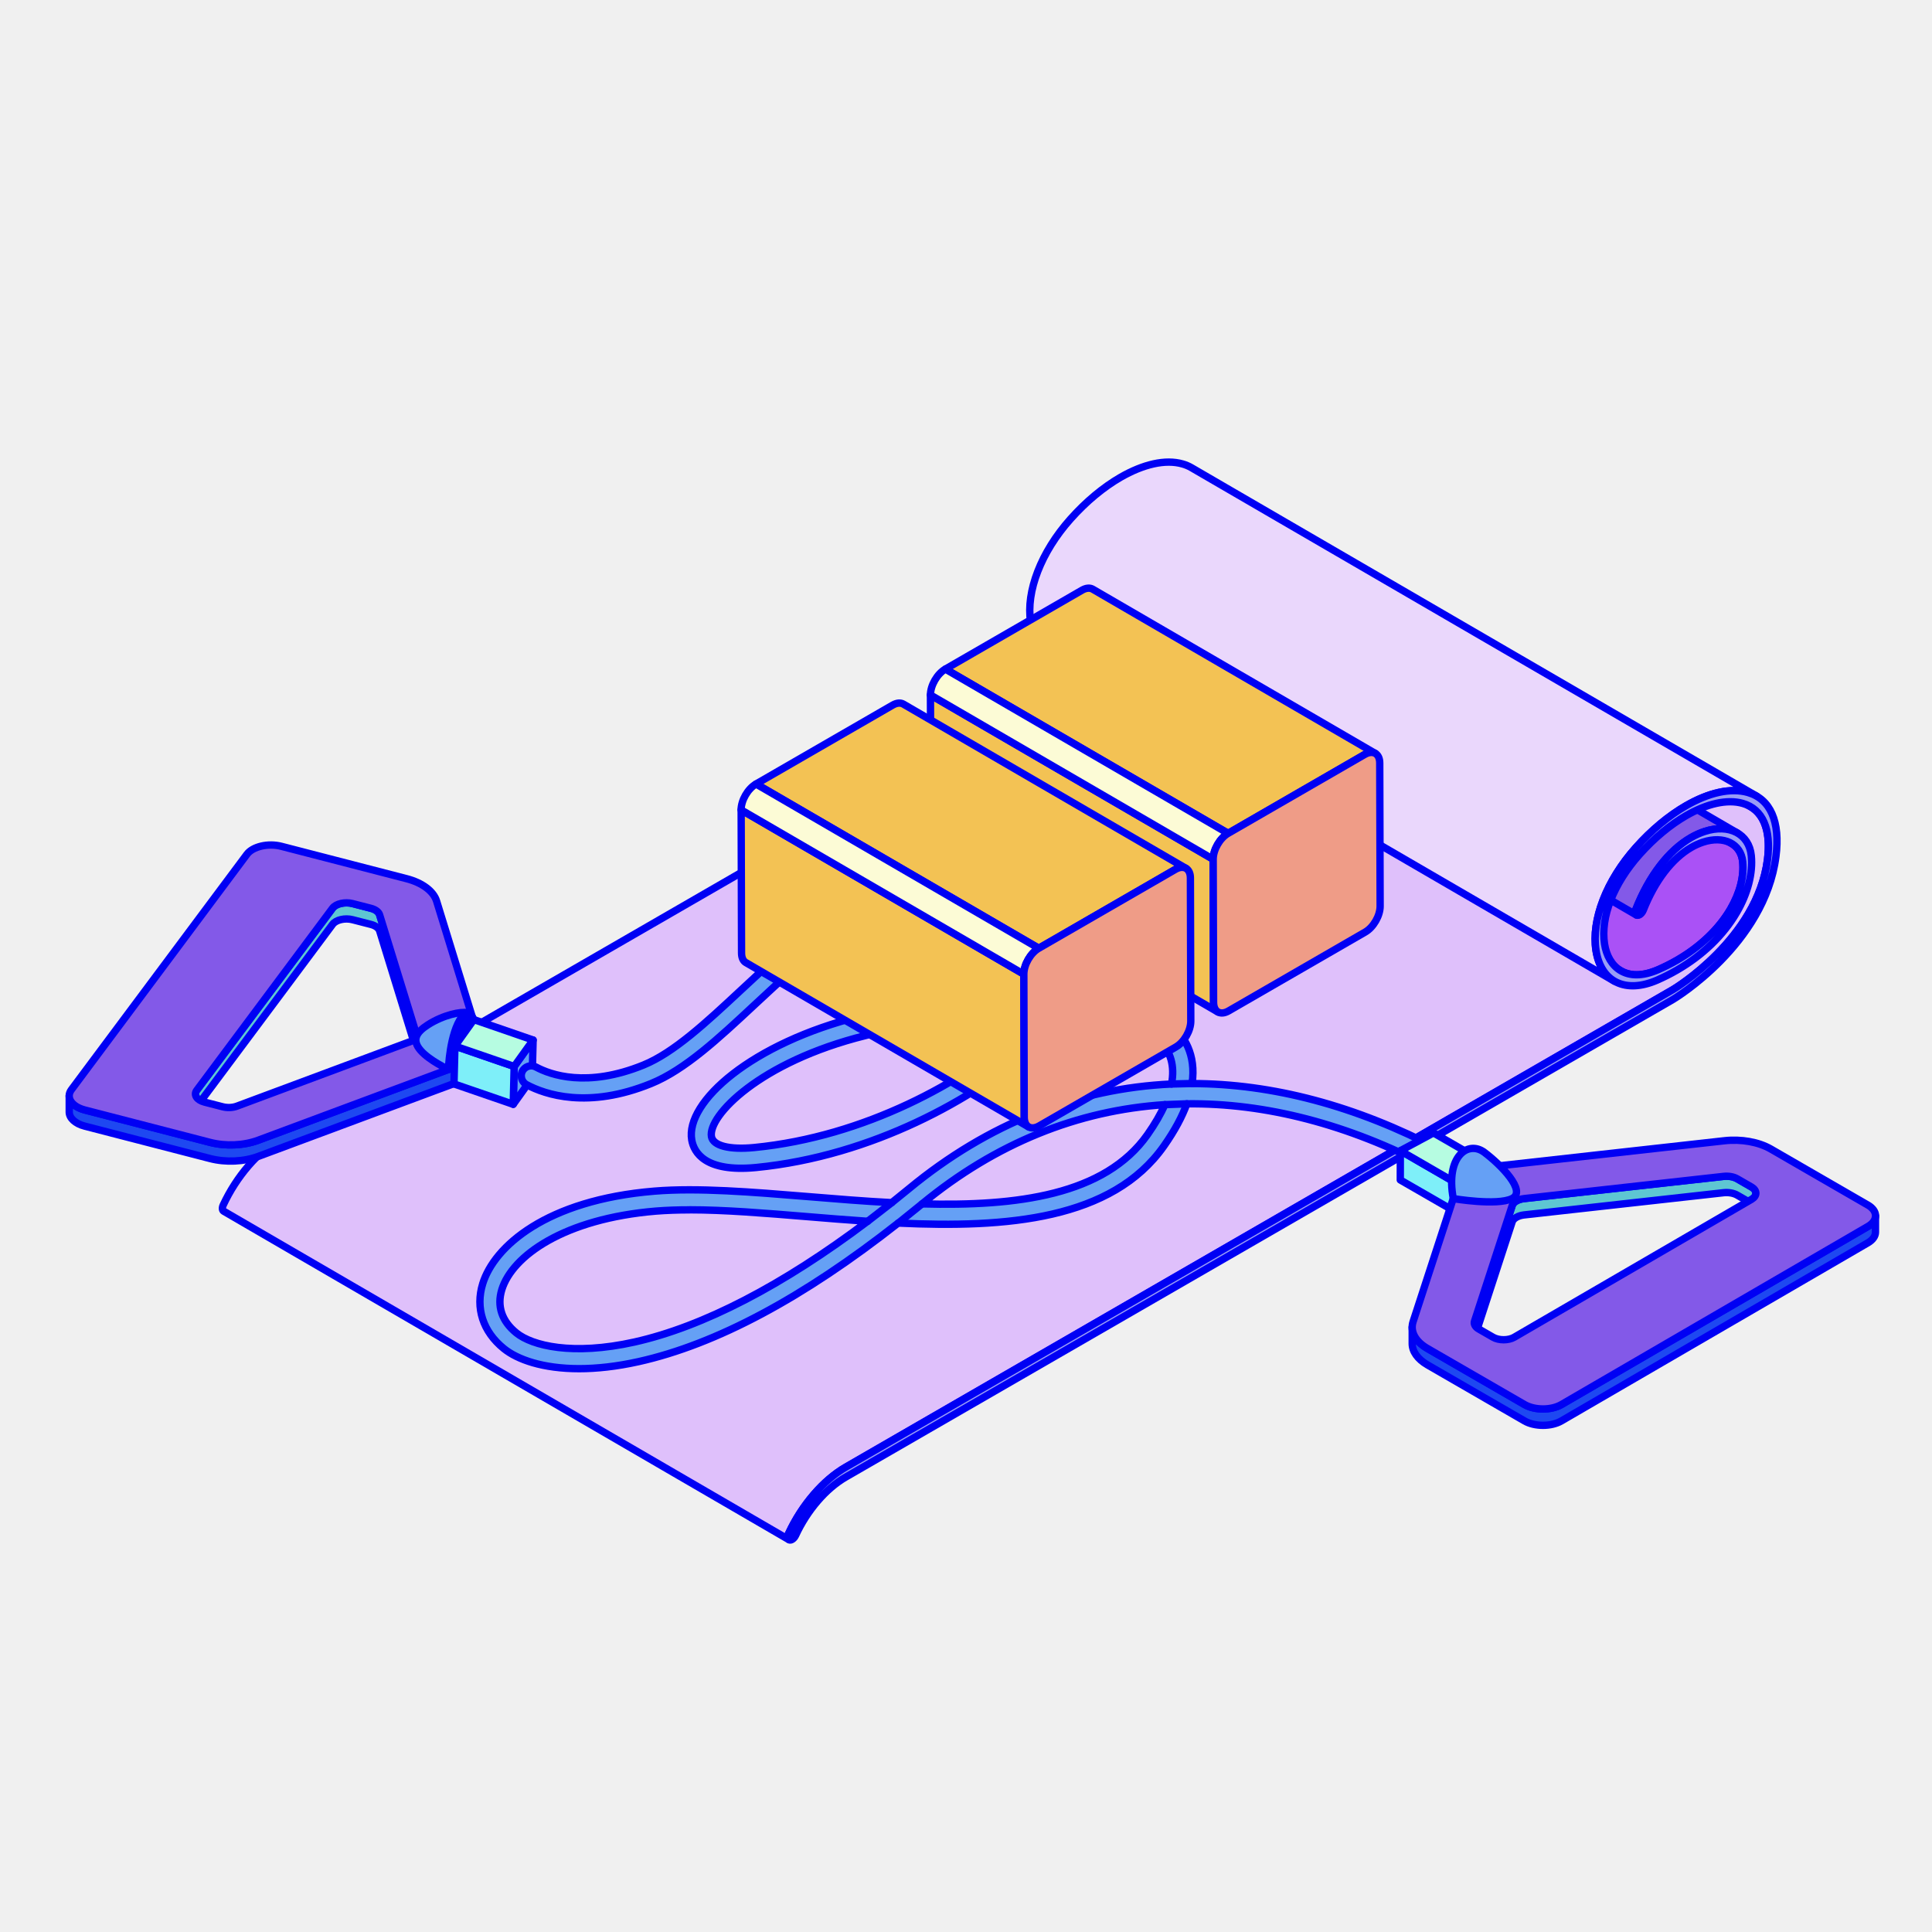
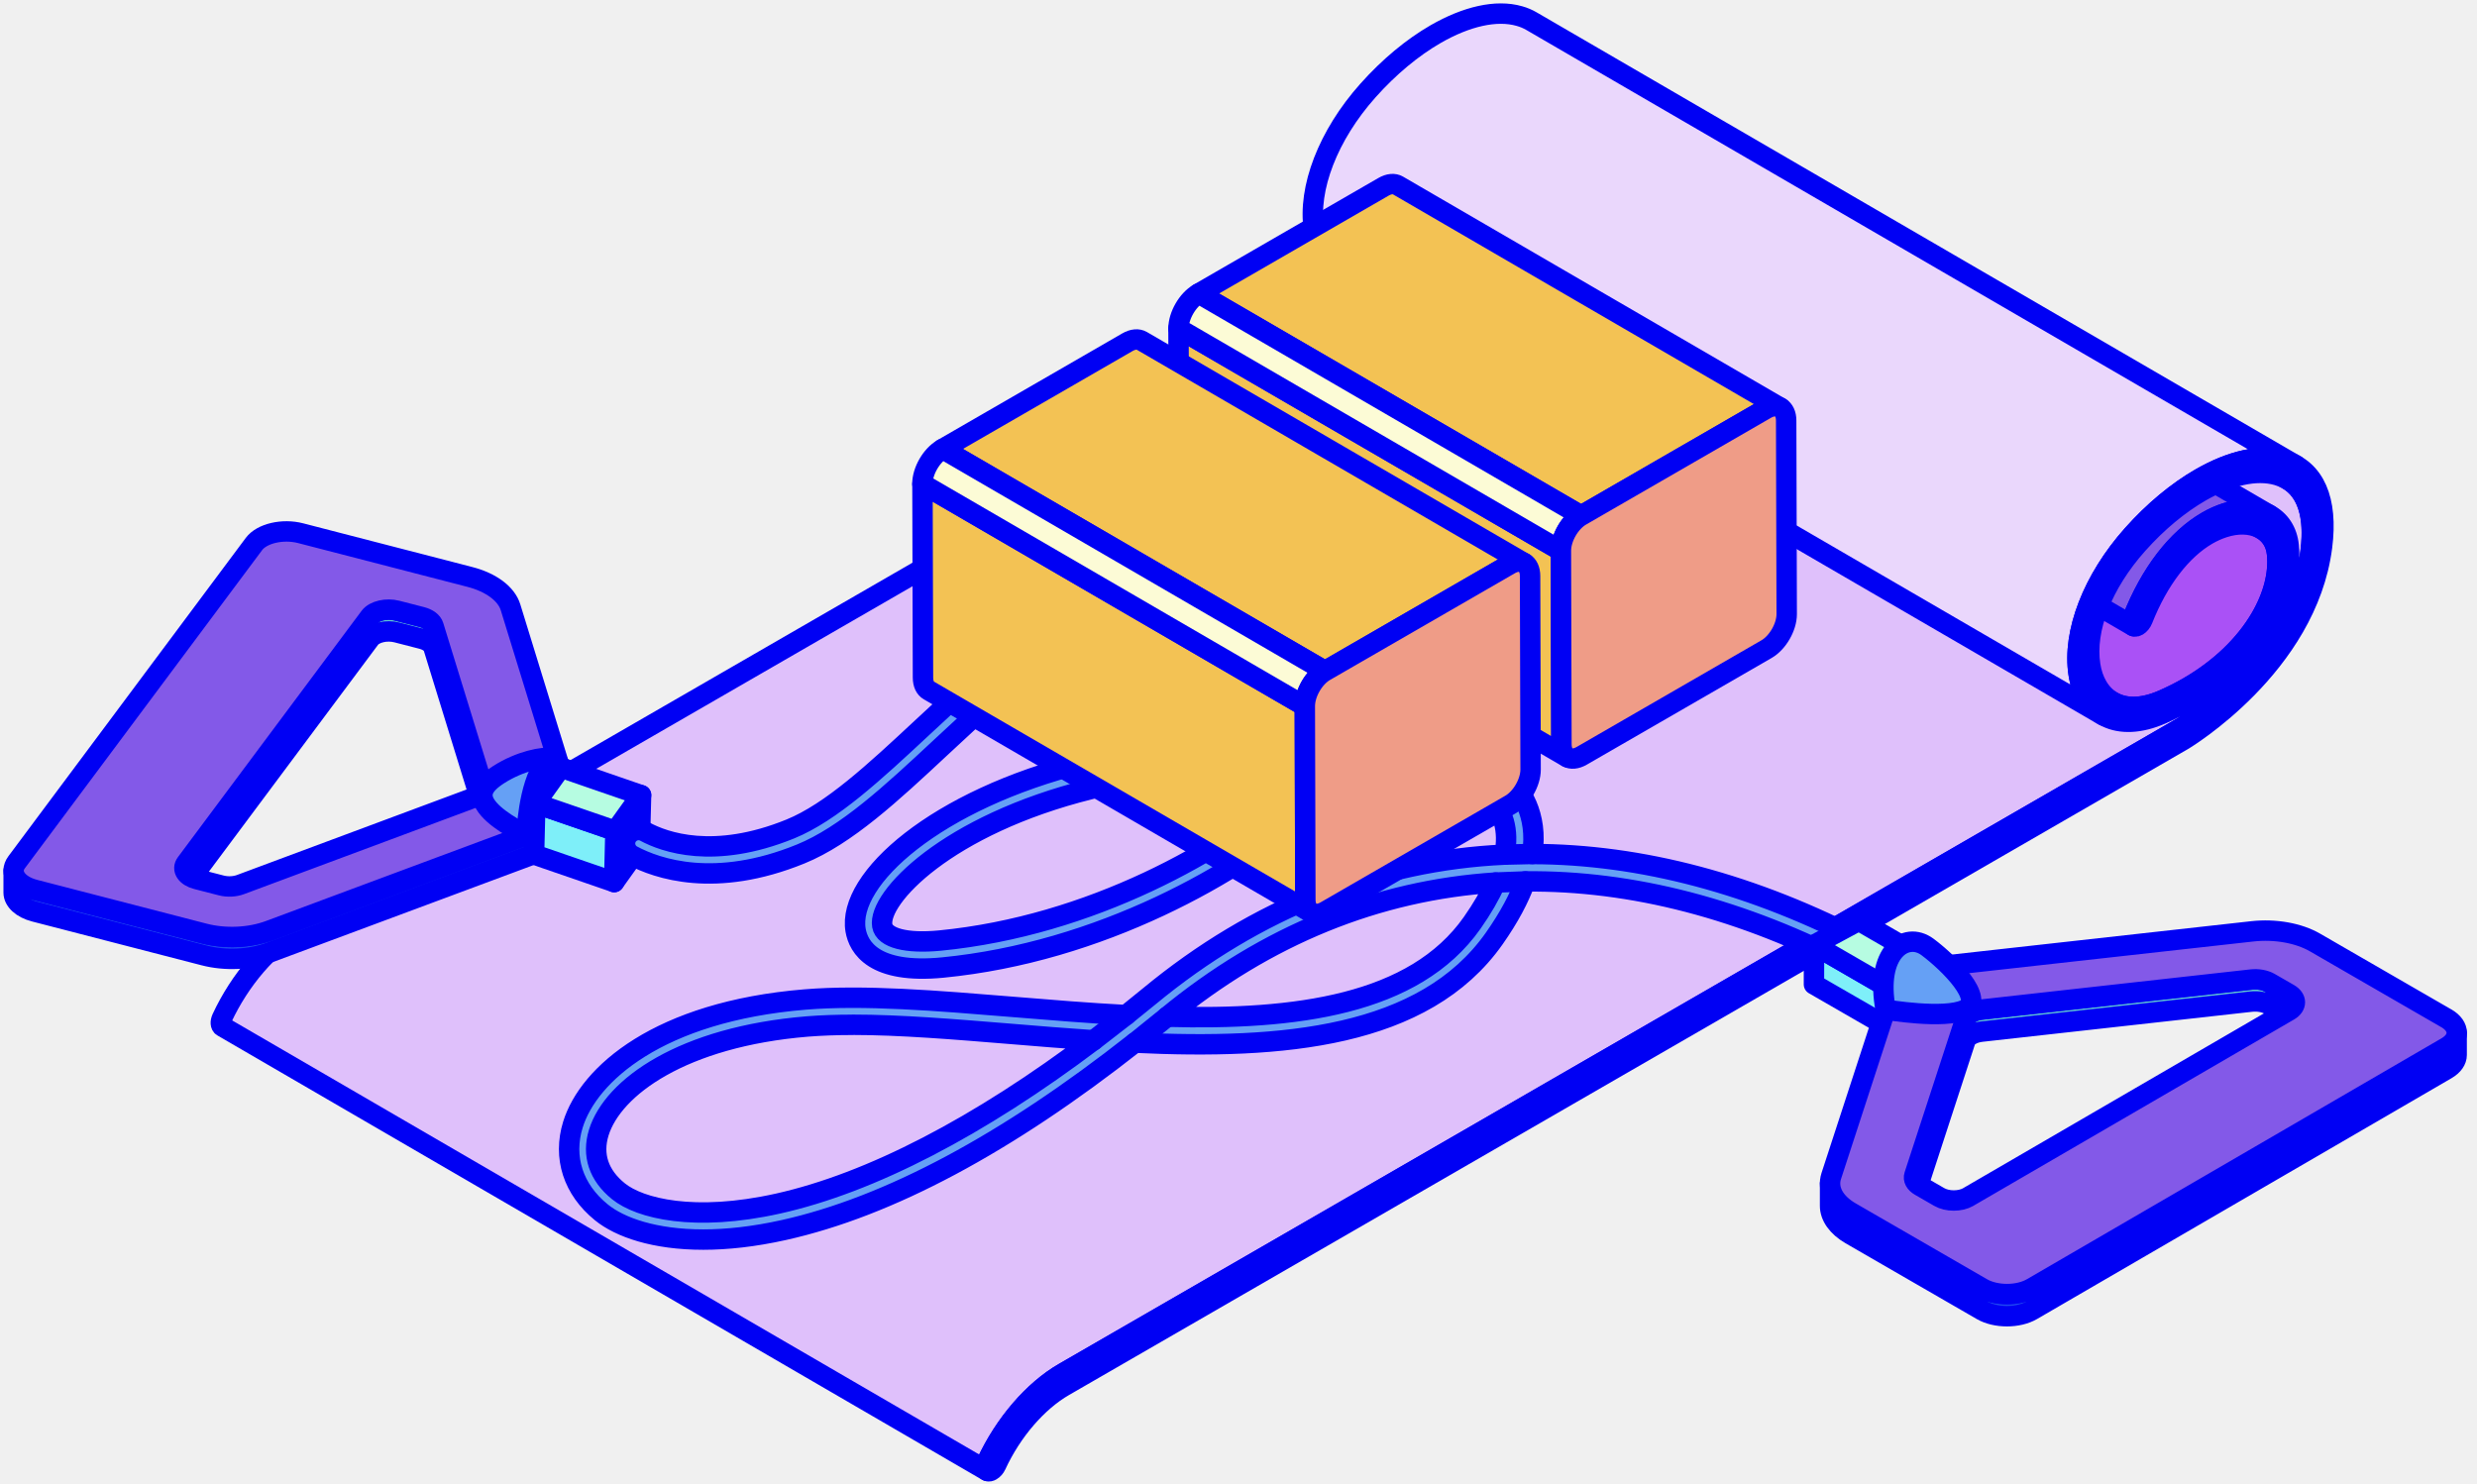
- <svg xmlns="http://www.w3.org/2000/svg" id="Layer_2" data-name="Layer 2" viewBox="0 0 394.06 394.06">
-   <defs>
-     <style>
-       .cls-1 {
-         fill: #dfc0fb;
-       }
- 
-       .cls-1, .cls-2, .cls-3, .cls-4, .cls-5, .cls-6, .cls-7, .cls-8, .cls-9, .cls-10, .cls-11, .cls-12, .cls-13, .cls-14, .cls-15 {
-         stroke: #0000f4;
-         stroke-linecap: round;
-         stroke-linejoin: round;
-         stroke-width: 1.5px;
-       }
- 
-       .cls-2 {
-         fill: #f3c254;
-       }
- 
-       .cls-3 {
-         fill: #ef9c87;
-       }
- 
-       .cls-4 {
-         fill: #1e48f1;
-       }
- 
-       .cls-5 {
-         fill: #989cf6;
-       }
- 
-       .cls-16 {
-         fill: none;
-       }
- 
-       .cls-6 {
-         fill: #b6fce1;
-       }
- 
-       .cls-7 {
-         fill: #5ec6d2;
-       }
- 
-       .cls-17 {
-         isolation: isolate;
-       }
- 
-       .cls-8 {
-         fill: #ead7fc;
-       }
- 
-       .cls-9 {
-         fill: #aa51f6;
-       }
- 
-       .cls-10 {
-         fill: #8359e8;
-       }
- 
-       .cls-11 {
-         fill: #fff;
-       }
- 
-       .cls-12 {
-         fill: #fcfbd6;
-       }
- 
-       .cls-13 {
-         fill: #0000f5;
-       }
- 
-       .cls-14 {
-         fill: #7eeff9;
-       }
- 
-       .cls-15 {
-         fill: #65a0f5;
-       }
-     </style>
-   </defs>
-   <g id="Layer_2-2" data-name="Layer 2">
-     <g>
-       <g>
-         <g class="cls-17">
-           <path class="cls-1" d="M357.04,164.54l-115.31-67.01c2.92,1.69,4.14,5.46,3.45,10.81-2.07,16.16-19.09,26.38-19.26,26.48L57.2,232.23c-4.6,2.66-8.96,7.72-11.67,13.55-.26.56-.21,1.09.09,1.26l115.31,67.01c-.3-.17-.35-.7-.09-1.26,2.71-5.83,7.07-10.9,11.67-13.55l168.73-97.41h0c.16-.09,17.19-10.31,19.26-26.48.68-5.36-.54-9.12-3.45-10.81Z" />
-           <path class="cls-9" d="M330.59,198.01l-115.31-67.01c1.82,1.06,4.36,1.19,7.61-.22,1.33-.58,2.6-1.22,3.82-1.92,4.74-2.74,8.55-6.36,10.94-10.45,1.93-3.31,2.79-6.65,2.48-9.68-.17-1.69-1.01-2.96-2.28-3.7l115.31,67.01c1.27.74,2.11,2.01,2.28,3.7.3,3.02-.56,6.37-2.48,9.68-2.39,4.09-6.2,7.72-10.94,10.45-1.21.7-2.49,1.34-3.82,1.92-3.25,1.41-5.79,1.28-7.61.22Z" />
-           <path class="cls-10" d="M333.78,186.64l-115.31-67.01c-.27-.16-.34-.62-.13-1.15,2.72-6.87,6.71-12.03,11.23-14.64.92-.53,1.87-.96,2.83-1.27,2.6-.85,4.96-.67,6.67.33l115.31,67.01c-1.72-1-4.07-1.18-6.67-.33-.96.31-1.91.74-2.83,1.27-4.52,2.61-8.52,7.77-11.23,14.64-.21.52-.14.99.13,1.15Z" />
-           <path class="cls-8" d="M243.01,95.39c-.55-.32-1.16-.58-1.81-.76-3.5-1.01-8.01.05-12.65,2.72-3.46,2-6.99,4.9-10.22,8.53-5.98,6.71-9.09,14.74-8.12,20.97.46,3,1.8,5.13,3.76,6.27l115.31,67.01c-1.95-1.13-3.29-3.27-3.76-6.27-.97-6.23,2.14-14.26,8.12-20.97,3.23-3.63,6.76-6.53,10.22-8.53,4.63-2.68,9.14-3.73,12.65-2.72.66.19,1.26.44,1.81.76l-115.31-67.01Z" />
-           <path class="cls-5" d="M343.86,164.36c4.63-2.68,9.14-3.73,12.65-2.72,4.6,1.32,6.63,5.94,5.72,13.03-2.3,17.99-20.79,29.06-20.98,29.17l-168.73,97.42c-4.04,2.33-7.88,6.78-10.25,11.91-.17.37-.44.67-.71.82-.18.11-.37.15-.52.1-.39-.11-.48-.69-.19-1.3,2.71-5.83,7.07-10.9,11.67-13.55l168.73-97.41c.16-.09,17.19-10.31,19.26-26.48.8-6.24-.99-10.32-5.04-11.48-3.2-.92-7.33.05-11.58,2.5-3.2,1.85-6.48,4.54-9.48,7.91-5.32,5.97-7.99,12.79-7.14,18.25.72,4.67,4.39,8.1,10.94,5.25,1.33-.58,2.6-1.22,3.82-1.92,4.74-2.74,8.55-6.36,10.94-10.45,1.93-3.31,2.79-6.65,2.48-9.68-.37-3.64-3.85-5.35-8.1-3.96-.81.27-1.62.63-2.4,1.08-3.91,2.26-7.4,6.78-9.78,12.8-.16.41-.45.75-.75.93-.15.09-.31.13-.45.11-.42-.04-.56-.58-.31-1.2,2.72-6.87,6.71-12.03,11.23-14.64.92-.53,1.87-.96,2.83-1.27,4.96-1.61,9.04.5,9.48,4.93.36,3.58-.71,7.71-3,11.63-2.72,4.66-6.97,8.74-12.2,11.75-1.28.74-2.62,1.41-4,2.02-6.46,2.81-11.47.38-12.47-6.06-.97-6.23,2.14-14.26,8.12-20.97,3.23-3.63,6.76-6.53,10.22-8.53Z" />
-         </g>
-         <g>
-           <g>
-             <path class="cls-4" d="M97.68,212.35c0,2.12-1.83,4.14-4.94,5.3l-40.06,14.91c-2.96,1.1-6.65,1.27-9.85.44l-25.53-6.6c-2-.52-3.18-1.67-3.18-2.87v3.3c.01,1.21,1.2,2.36,3.19,2.87l25.53,6.6c3.2.83,6.89.66,9.85-.44l40.06-14.91c3.12-1.16,4.95-3.18,4.94-5.3v-3.3Z" />
-             <path class="cls-7" d="M40.14,225.68l27.7-37.15c.69-.92,2.51-1.35,4.08-.94l3.73.96c.94.24,1.61.74,1.79,1.34l7.42,24.07c.03.11.05.22.05.33v-3.3c-.01-.11-.03-.22-.06-.33l-7.42-24.07c-.18-.6-.85-1.1-1.79-1.34l-3.73-.96c-1.56-.4-3.39.02-4.08.94l-27.7,37.15c-.18.24-.26.49-.26.74v3.3c0-.25.09-.5.27-.74Z" />
-           </g>
-           <path class="cls-10" d="M97.51,211.25c.77,2.5-1.12,5.04-4.77,6.4l-40.06,14.91c-2.96,1.1-6.65,1.27-9.85.44l-25.53-6.6c-2.7-.7-3.92-2.56-2.73-4.15l35.79-48c1.19-1.6,4.34-2.33,7.04-1.63l25.53,6.6c3.2.83,5.49,2.54,6.12,4.57l8.46,27.46ZM83.45,212.55c1.08-.4,1.63-1.14,1.4-1.88l-7.42-24.07c-.18-.6-.85-1.1-1.79-1.34l-3.73-.96c-1.56-.4-3.39.02-4.08.94l-27.7,37.15c-.69.92.02,2,1.58,2.4l3.73.96c.94.24,2.02.19,2.88-.13l35.12-13.08" />
-           <path class="cls-15" d="M91.47,218.12s-3.87-1.78-5.69-3.88-.93-3.66,1.5-5.22c3.16-2.02,6.74-2.75,8.09-2.46l-3.9,11.56Z" />
-           <path class="cls-13" d="M91.47,218.12s.2-7.3,2.77-10.8c2.22-3.03,3.27,3.93,3.27,3.93,0,0,.43,1.97-.61,3.47-1.64,2.36-5.42,3.4-5.42,3.4Z" />
-           <g class="cls-17">
-             <polygon class="cls-15" points="108.74 212.13 108.54 219.85 104.68 225.24 104.87 217.52 108.74 212.13" />
-             <polygon class="cls-14" points="104.87 217.52 104.68 225.24 92.6 221.08 92.79 213.36 104.87 217.52" />
-             <polygon class="cls-6" points="108.74 212.13 104.87 217.52 92.79 213.36 96.65 207.96 108.74 212.13" />
-           </g>
-         </g>
-         <g>
-           <path class="cls-15" d="M118.13,279.16c-7.4,0-12.6-1.85-15.38-4.11-4.26-3.45-5.82-8.28-4.29-13.23,2.34-7.57,12.91-17.05,35.01-18.87,8.88-.73,19.82.17,31.42,1.12,5.57.46,11.31.93,16.99,1.23,1.17-.93,2.35-1.89,3.53-2.86,16.13-13.32,34.32-20.45,53.54-21.34.7-3.67-.14-6.69-2.55-8.85-5.8-5.21-19.09-4.44-25.84,1.49-11.69,10.27-32.64,22.07-56.35,24.39-10.39,1.01-12.68-3.08-13.12-5.62-1.33-7.73,12.19-19.73,34.45-25.27,16.41-4.08,24.37-11.28,23.76-16.28-.44-3.58-5.31-5.9-12.42-5.9-11.62,0-22.52,10.15-33.06,19.97-7.27,6.78-14.14,13.18-21.03,15.98-12.89,5.25-21.61,2.23-25.37.23-1.14-.61-1.46-2.1-.64-3.1h0c.62-.75,1.68-.97,2.53-.51,2.93,1.58,10.38,4.3,21.93-.4,6.19-2.52,12.79-8.67,19.78-15.18,11.12-10.36,22.61-21.07,35.85-21.07,11.29,0,15.92,4.9,16.48,9.49.77,6.3-5.79,15.52-26.83,20.75-21.69,5.39-32.13,16.44-31.41,20.6.32,1.87,3.65,2.73,8.69,2.24,22.74-2.22,42.83-13.54,54.05-23.39,8.39-7.37,23.88-8.09,31.27-1.46,2.26,2.03,4.91,5.77,4.02,11.8,16.36.02,33.4,4.51,50.53,13.51l.77.4-1.89,3.63-.78-.41c-16.87-8.86-33.64-13.18-49.7-13-.92,2.54-2.42,5.4-4.67,8.6-10.57,15.03-32.06,16.77-54.2,15.72-19.35,15.24-37.14,24.74-52.93,28.26-4.54,1.01-8.6,1.44-12.15,1.44ZM140.66,246.77c-2.41,0-4.7.08-6.86.25-18.78,1.55-29.32,9.15-31.44,16-1.04,3.38-.02,6.44,2.96,8.85,3.22,2.61,11.46,4.67,24.07,1.86,13.98-3.12,30.28-11.57,47.58-24.63-4.18-.28-8.34-.62-12.43-.96-8.54-.7-16.73-1.38-23.89-1.38ZM188.07,245.55c19.3.52,37.27-1.74,46-14.16,1.5-2.14,2.68-4.17,3.52-6.08-17.78,1.15-34.57,7.91-49.52,20.24Z" />
-           <line class="cls-15" x1="176.98" y1="249.1" x2="181.88" y2="245.3" />
-           <line class="cls-15" x1="183.22" y1="249.46" x2="188.07" y2="245.55" />
-           <line class="cls-15" x1="237.59" y1="225.31" x2="242.08" y2="225.14" />
-           <line class="cls-15" x1="238.95" y1="221.1" x2="243.15" y2="221" />
-         </g>
-         <g>
-           <g class="cls-17">
-             <polygon class="cls-11" points="306.72 240.45 306.72 242.28 297.59 247.58 297.59 245.75 306.72 240.45" />
-             <polygon class="cls-14" points="297.59 241.63 297.59 247.58 285.61 240.67 285.62 234.71 297.59 241.63" />
-             <polygon class="cls-6" points="304.35 237.98 297.59 241.63 285.62 234.71 292.38 231.07 304.35 237.98" />
-           </g>
-           <g>
-             <path class="cls-4" d="M380.99,250.16l-62.5,36.32c-2.08,1.21-5.45,1.21-7.55,0l-19.79-11.43c-2.01-1.16-3.12-2.73-3.11-4.35v3.33c-.01,1.61,1.09,3.18,3.1,4.35l19.79,11.43c2.09,1.21,5.47,1.21,7.55,0l62.5-36.32c1.03-.6,1.55-1.38,1.55-2.17v-3.33c0,.79-.51,1.57-1.54,2.17Z" />
-             <path class="cls-7" d="M308.43,249.22c.24-.72,1.21-1.28,2.44-1.42l40.68-4.53c1-.11,2.04.07,2.77.49l2.9,1.67c.61.35.91.81.91,1.27v-3.33c.01-.46-.29-.92-.9-1.27l-2.9-1.67c-.73-.42-1.76-.6-2.77-.49l-40.68,4.53c-1.24.14-2.21.7-2.44,1.42l-7.69,23.58c-.04.11-.05.22-.05.33v3.33c0-.11,0-.22.04-.33l7.69-23.58Z" />
-           </g>
-           <path class="cls-10" d="M380.97,245.78c2.09,1.21,2.1,3.17.02,4.37l-62.5,36.32c-2.08,1.21-5.45,1.21-7.55,0l-19.79-11.43c-2.48-1.43-3.58-3.48-2.93-5.47l8.77-26.89c.8-2.45,4.1-4.37,8.33-4.84l46.4-5.17c3.43-.38,6.97.25,9.45,1.68l19.79,11.43ZM308.87,272.74l48.37-28.11c1.2-.7,1.19-1.83-.01-2.53l-2.9-1.67c-.73-.42-1.76-.6-2.77-.49l-40.68,4.53c-1.24.14-2.21.7-2.44,1.42l-7.69,23.58c-.19.58.13,1.18.86,1.6l2.9,1.67c1.21.7,3.16.7,4.37,0" />
-           <path class="cls-15" d="M296.41,244.47s8.91,1.51,11.99,0-2.35-6.97-5.66-9.44c-3.32-2.47-7.95.83-6.32,9.44Z" />
-         </g>
-         <g class="cls-17">
-           <path class="cls-2" d="M247.52,204.45l-.08-29.19-57.66-33.51.08,29.19c0,.97.34,1.65.89,1.96l57.66,33.51c-.55-.32-.89-1-.89-1.96Z" />
-           <path class="cls-2" d="M222.87,120.17c-.56-.32-1.33-.28-2.18.21l-27.85,16.08,57.66,33.51,27.85-16.08c.85-.49,1.62-.54,2.18-.21l-57.66-33.51Z" />
-           <path class="cls-12" d="M247.44,175.26l-57.66-33.51c0-1.94,1.36-4.31,3.05-5.28l57.66,33.51c-1.69.98-3.06,3.34-3.05,5.28Z" />
-           <path class="cls-3" d="M278.35,153.89c1.69-.98,3.07-.19,3.07,1.75l.08,29.19c0,1.94-1.36,4.31-3.05,5.28l-27.85,16.08c-1.69.98-3.07.19-3.07-1.75l-.08-29.19c0-1.94,1.36-4.31,3.05-5.28l27.85-16.08Z" />
-         </g>
-         <g class="cls-17">
-           <path class="cls-2" d="M208.91,227.89l-.08-29.19-57.66-33.51.08,29.19c0,.97.34,1.65.89,1.96l57.66,33.51c-.55-.32-.89-1-.89-1.96Z" />
-           <path class="cls-2" d="M184.25,143.61c-.56-.32-1.33-.28-2.18.21l-27.85,16.08,57.66,33.51,27.85-16.08c.85-.49,1.62-.54,2.18-.21l-57.66-33.51Z" />
-           <path class="cls-12" d="M208.82,198.7l-57.66-33.51c0-1.94,1.36-4.31,3.05-5.28l57.66,33.51c-1.69.98-3.06,3.34-3.05,5.28Z" />
-           <path class="cls-3" d="M239.73,177.33c1.69-.98,3.07-.19,3.07,1.75l.08,29.19c0,1.94-1.36,4.31-3.05,5.28l-27.85,16.08c-1.69.98-3.07.19-3.07-1.75l-.08-29.19c0-1.94,1.36-4.31,3.05-5.28l27.85-16.08Z" />
-         </g>
-       </g>
-       <rect class="cls-16" width="394.06" height="394.06" />
-     </g>
-   </g>
+ <svg xmlns="http://www.w3.org/2000/svg" width="182" height="109" viewBox="0 0 182 109" fill="none">
+   <path d="M168.086 35.246L111.902 2.596C113.325 3.42 113.92 5.257 113.583 7.863C112.575 15.737 104.282 20.717 104.199 20.765L21.993 68.227C19.752 69.523 17.627 71.989 16.307 74.829C16.18 75.102 16.204 75.36 16.351 75.443L72.534 108.093C72.388 108.01 72.363 107.752 72.49 107.479C73.81 104.638 75.935 102.168 78.176 100.877L160.387 53.415C160.465 53.371 168.763 48.392 169.771 40.513C170.103 37.901 169.508 36.069 168.09 35.246H168.086Z" fill="#DFC0FB" stroke="#0000F4" stroke-width="1.5" stroke-linecap="round" stroke-linejoin="round" />
+   <path d="M155.198 51.554L99.015 18.904C99.902 19.421 101.139 19.484 102.723 18.797C103.371 18.514 103.99 18.203 104.584 17.862C106.894 16.526 108.75 14.763 109.915 12.77C110.855 11.157 111.274 9.53 111.123 8.054C111.04 7.23 110.631 6.611 110.012 6.251L166.195 38.9C166.814 39.261 167.223 39.88 167.306 40.703C167.452 42.175 167.033 43.807 166.098 45.42C164.933 47.412 163.077 49.181 160.767 50.511C160.178 50.852 159.554 51.164 158.906 51.447C157.323 52.134 156.085 52.07 155.198 51.554Z" fill="#AA51F6" stroke="#0000F4" stroke-width="1.5" stroke-linecap="round" stroke-linejoin="round" />
+   <path d="M156.753 46.014L100.569 13.364C100.438 13.286 100.404 13.062 100.506 12.804C101.831 9.457 103.775 6.943 105.978 5.671C106.426 5.413 106.889 5.203 107.357 5.052C108.623 4.638 109.773 4.726 110.606 5.213L166.79 37.862C165.952 37.375 164.807 37.288 163.54 37.702C163.072 37.853 162.609 38.062 162.161 38.321C159.959 39.592 158.01 42.106 156.689 45.454C156.587 45.707 156.621 45.936 156.753 46.014Z" fill="#8359E8" stroke="#0000F4" stroke-width="1.5" stroke-linecap="round" stroke-linejoin="round" />
+   <path d="M112.526 1.554C112.258 1.398 111.961 1.271 111.644 1.183C109.939 0.691 107.741 1.208 105.481 2.509C103.795 3.483 102.075 4.896 100.501 6.665C97.587 9.934 96.072 13.847 96.545 16.882C96.769 18.344 97.422 19.382 98.377 19.937L154.56 52.587C153.61 52.036 152.957 50.994 152.728 49.532C152.255 46.496 153.771 42.584 156.684 39.315C158.258 37.546 159.978 36.133 161.664 35.158C163.92 33.853 166.117 33.341 167.827 33.833C168.149 33.926 168.441 34.047 168.709 34.203L112.526 1.554Z" fill="#EAD7FC" stroke="#0000F4" stroke-width="1.5" stroke-linecap="round" stroke-linejoin="round" />
+   <path d="M161.664 35.158C163.92 33.853 166.117 33.341 167.827 33.833C170.069 34.476 171.058 36.727 170.614 40.182C169.494 48.947 160.485 54.341 160.392 54.394L78.181 101.861C76.212 102.996 74.341 105.164 73.187 107.664C73.104 107.844 72.972 107.99 72.841 108.063C72.753 108.117 72.66 108.137 72.587 108.112C72.397 108.059 72.353 107.776 72.495 107.479C73.815 104.638 75.94 102.168 78.181 100.877L160.392 53.415C160.47 53.371 168.768 48.392 169.776 40.513C170.166 37.473 169.294 35.485 167.321 34.92C165.761 34.471 163.749 34.944 161.678 36.138C160.119 37.039 158.521 38.35 157.059 39.992C154.467 42.901 153.166 46.224 153.581 48.884C153.931 51.159 155.719 52.83 158.911 51.442C159.559 51.159 160.178 50.847 160.772 50.506C163.082 49.171 164.938 47.407 166.102 45.415C167.043 43.802 167.462 42.175 167.311 40.698C167.131 38.925 165.435 38.092 163.364 38.769C162.97 38.9 162.575 39.076 162.195 39.295C160.29 40.396 158.589 42.599 157.43 45.532C157.352 45.731 157.21 45.897 157.064 45.985C156.991 46.029 156.913 46.048 156.845 46.038C156.64 46.019 156.572 45.756 156.694 45.454C158.019 42.106 159.963 39.592 162.166 38.321C162.614 38.062 163.077 37.853 163.544 37.702C165.961 36.917 167.949 37.945 168.163 40.104C168.339 41.848 167.818 43.86 166.702 45.77C165.377 48.041 163.306 50.029 160.758 51.495C160.134 51.856 159.481 52.182 158.809 52.48C155.661 53.849 153.22 52.665 152.733 49.527C152.26 46.492 153.775 42.579 156.689 39.31C158.263 37.541 159.983 36.128 161.669 35.154L161.664 35.158Z" fill="#989CF6" stroke="#0000F4" stroke-width="1.5" stroke-linecap="round" stroke-linejoin="round" />
+   <path d="M41.716 58.541C41.716 59.574 40.825 60.558 39.309 61.123L19.791 68.388C18.349 68.924 16.551 69.007 14.992 68.602L2.552 65.386C1.578 65.133 1.003 64.573 1.003 63.988V65.596C1.008 66.186 1.588 66.746 2.557 66.994L14.996 70.21C16.555 70.615 18.353 70.532 19.796 69.996L39.314 62.731C40.834 62.166 41.726 61.182 41.721 60.149V58.541H41.716Z" fill="#1E48F1" stroke="#0000F4" stroke-width="1.5" stroke-linecap="round" stroke-linejoin="round" />
+   <path d="M13.681 65.036L27.177 46.935C27.514 46.487 28.4 46.277 29.165 46.477L30.983 46.945C31.441 47.062 31.767 47.305 31.855 47.597L35.47 59.325C35.485 59.379 35.494 59.432 35.494 59.486V57.878C35.489 57.825 35.48 57.771 35.465 57.717L31.85 45.99C31.762 45.697 31.436 45.454 30.978 45.337L29.16 44.869C28.4 44.674 27.509 44.879 27.172 45.327L13.676 63.428C13.588 63.545 13.549 63.666 13.549 63.788V65.396C13.549 65.274 13.593 65.153 13.681 65.036Z" fill="#5EC6D2" stroke="#0000F4" stroke-width="1.5" stroke-linecap="round" stroke-linejoin="round" />
+   <path d="M41.633 58.005C42.009 59.223 41.088 60.461 39.309 61.123L19.791 68.388C18.348 68.924 16.55 69.007 14.991 68.602L2.552 65.386C1.237 65.045 0.642 64.139 1.222 63.364L18.66 39.977C19.24 39.198 20.775 38.842 22.09 39.183L34.529 42.399C36.089 42.803 37.204 43.636 37.511 44.625L41.633 58.005ZM34.783 58.638C35.309 58.443 35.577 58.083 35.465 57.722L31.85 45.995C31.762 45.702 31.436 45.459 30.977 45.342L29.16 44.874C28.4 44.679 27.508 44.884 27.172 45.332L13.676 63.433C13.34 63.881 13.686 64.407 14.446 64.602L16.263 65.07C16.721 65.187 17.247 65.162 17.666 65.006L34.778 58.633" fill="#8359E8" />
+   <path d="M34.783 58.638C35.309 58.443 35.577 58.083 35.465 57.722L31.85 45.995C31.762 45.702 31.436 45.459 30.977 45.342L29.16 44.874C28.4 44.679 27.508 44.884 27.172 45.332L13.676 63.433C13.34 63.881 13.686 64.407 14.446 64.602L16.263 65.07C16.721 65.187 17.247 65.162 17.666 65.006L34.778 58.633M41.633 58.005C42.009 59.223 41.088 60.461 39.309 61.123L19.791 68.388C18.348 68.924 16.55 69.007 14.991 68.602L2.552 65.386C1.237 65.045 0.642 64.139 1.222 63.364L18.66 39.977C19.24 39.198 20.775 38.842 22.09 39.183L34.529 42.399C36.089 42.803 37.204 43.636 37.511 44.625L41.633 58.005Z" stroke="#0000F4" stroke-width="1.5" stroke-linecap="round" stroke-linejoin="round" />
+   <path d="M38.69 61.352C38.69 61.352 36.805 60.485 35.918 59.462C35.031 58.438 35.465 57.678 36.649 56.918C38.188 55.934 39.933 55.578 40.591 55.72L38.69 61.352Z" fill="#65A0F5" stroke="#0000F4" stroke-width="1.5" stroke-linecap="round" stroke-linejoin="round" />
+   <path d="M38.69 61.352C38.69 61.352 38.788 57.795 40.04 56.09C41.122 54.614 41.633 58.005 41.633 58.005C41.633 58.005 41.843 58.965 41.336 59.696C40.537 60.845 38.695 61.352 38.695 61.352H38.69Z" fill="#0000F5" stroke="#0000F4" stroke-width="1.5" stroke-linecap="round" stroke-linejoin="round" />
+   <path d="M47.105 58.434L47.007 62.195L45.127 64.821L45.219 61.06L47.105 58.434Z" fill="#65A0F5" stroke="#0000F4" stroke-width="1.5" stroke-linecap="round" stroke-linejoin="round" />
+   <path d="M45.219 61.06L45.127 64.821L39.241 62.794L39.334 59.033L45.219 61.06Z" fill="#7EEFF9" stroke="#0000F4" stroke-width="1.5" stroke-linecap="round" stroke-linejoin="round" />
+   <path d="M47.105 58.434L45.219 61.06L39.334 59.033L41.214 56.402L47.105 58.434Z" fill="#B6FCE1" stroke="#0000F4" stroke-width="1.5" stroke-linecap="round" stroke-linejoin="round" />
+   <path d="M51.68 91.093C48.075 91.093 45.541 90.192 44.186 89.091C42.111 87.409 41.351 85.056 42.096 82.644C43.236 78.956 48.386 74.337 59.154 73.45C63.481 73.094 68.811 73.533 74.463 73.996C77.177 74.22 79.974 74.449 82.741 74.595C83.311 74.142 83.886 73.674 84.461 73.202C92.32 66.712 101.183 63.238 110.548 62.804C110.889 61.016 110.48 59.544 109.305 58.492C106.479 55.954 100.004 56.329 96.715 59.218C91.019 64.222 80.812 69.971 69.26 71.102C64.197 71.594 63.081 69.601 62.867 68.364C62.219 64.597 68.806 58.75 79.652 56.051C87.648 54.063 91.526 50.555 91.229 48.119C91.015 46.374 88.642 45.244 85.178 45.244C79.516 45.244 74.205 50.19 69.07 54.974C65.527 58.278 62.18 61.396 58.823 62.76C52.542 65.318 48.294 63.847 46.462 62.872C45.906 62.575 45.751 61.849 46.15 61.362C46.452 60.996 46.969 60.889 47.383 61.113C48.81 61.883 52.44 63.209 58.068 60.919C61.084 59.691 64.299 56.694 67.705 53.522C73.123 48.474 78.722 43.256 85.173 43.256C90.674 43.256 92.93 45.644 93.202 47.88C93.578 50.95 90.381 55.442 80.13 57.99C69.562 60.616 64.475 66 64.826 68.027C64.982 68.938 66.604 69.357 69.06 69.119C80.139 68.037 89.928 62.522 95.395 57.722C99.483 54.131 107.03 53.781 110.631 57.011C111.732 58 113.023 59.822 112.589 62.76C120.561 62.77 128.863 64.958 137.209 69.343L137.585 69.538L136.664 71.306L136.284 71.107C128.064 66.79 119.893 64.685 112.068 64.772C111.62 66.01 110.889 67.404 109.793 68.963C104.643 76.286 94.172 77.134 83.385 76.622C73.957 84.048 65.289 88.676 57.595 90.391C55.383 90.883 53.405 91.093 51.675 91.093H51.68ZM62.657 75.311C61.483 75.311 60.367 75.35 59.315 75.433C50.165 76.189 45.029 79.891 43.996 83.229C43.49 84.876 43.987 86.367 45.439 87.541C47.008 88.813 51.022 89.817 57.166 88.447C63.978 86.927 71.92 82.81 80.349 76.447C78.312 76.31 76.285 76.145 74.293 75.979C70.132 75.638 66.141 75.307 62.653 75.307L62.657 75.311ZM85.757 74.717C95.161 74.97 103.917 73.869 108.17 67.818C108.901 66.775 109.476 65.786 109.885 64.855C101.222 65.416 93.041 68.709 85.757 74.717Z" fill="#65A0F5" stroke="#0000F4" stroke-width="1.5" stroke-linecap="round" stroke-linejoin="round" />
+   <path d="M80.354 76.447L82.742 74.595" stroke="#0000F4" stroke-width="1.5" stroke-linecap="round" stroke-linejoin="round" />
+   <path d="M83.394 76.622L85.757 74.717" stroke="#0000F4" stroke-width="1.5" stroke-linecap="round" stroke-linejoin="round" />
+   <path d="M109.885 64.855L112.073 64.772" stroke="#0000F4" stroke-width="1.5" stroke-linecap="round" stroke-linejoin="round" />
+   <path d="M110.548 62.804L112.594 62.755" stroke="#0000F4" stroke-width="1.5" stroke-linecap="round" stroke-linejoin="round" />
+   <path d="M143.568 72.232V73.124L139.12 75.706V74.814L143.568 72.232Z" fill="white" stroke="#0000F4" stroke-width="1.5" stroke-linecap="round" stroke-linejoin="round" />
+   <path d="M139.12 72.807V75.706L133.282 72.339L133.287 69.435L139.12 72.807Z" fill="#7EEFF9" stroke="#0000F4" stroke-width="1.5" stroke-linecap="round" stroke-linejoin="round" />
+   <path d="M142.413 71.029L139.12 72.807L133.287 69.435L136.581 67.662L142.413 71.029Z" fill="#B6FCE1" stroke="#0000F4" stroke-width="1.5" stroke-linecap="round" stroke-linejoin="round" />
+   <path d="M179.755 76.963L149.303 94.66C148.289 95.249 146.647 95.249 145.624 94.66L135.982 89.091C135.002 88.525 134.461 87.76 134.466 86.971V88.594C134.461 89.378 134.997 90.143 135.977 90.713L145.619 96.282C146.637 96.872 148.284 96.872 149.298 96.282L179.75 78.586C180.252 78.293 180.505 77.913 180.505 77.528V75.906C180.505 76.291 180.257 76.671 179.755 76.963Z" fill="#1E48F1" stroke="#0000F4" stroke-width="1.5" stroke-linecap="round" stroke-linejoin="round" />
+   <path d="M144.401 76.505C144.518 76.154 144.991 75.882 145.59 75.813L165.411 73.606C165.898 73.552 166.405 73.64 166.76 73.845L168.173 74.659C168.471 74.829 168.617 75.053 168.617 75.277V73.655C168.622 73.431 168.475 73.207 168.178 73.036L166.765 72.222C166.41 72.018 165.908 71.93 165.416 71.984L145.595 74.191C144.991 74.259 144.518 74.532 144.406 74.883L140.659 86.372C140.64 86.425 140.635 86.479 140.635 86.532V88.155C140.635 88.101 140.635 88.048 140.654 87.994L144.401 76.505Z" fill="#5EC6D2" stroke="#0000F4" stroke-width="1.5" stroke-linecap="round" stroke-linejoin="round" />
+   <path d="M179.745 74.829C180.764 75.419 180.769 76.374 179.755 76.958L149.303 94.655C148.289 95.244 146.647 95.244 145.624 94.655L135.982 89.086C134.774 88.389 134.238 87.39 134.554 86.42L138.827 73.319C139.217 72.125 140.825 71.189 142.886 70.96L165.494 68.441C167.165 68.256 168.89 68.563 170.098 69.26L179.74 74.829H179.745ZM144.616 87.965L168.183 74.269C168.768 73.928 168.763 73.377 168.178 73.036L166.765 72.222C166.41 72.018 165.908 71.93 165.416 71.984L145.595 74.191C144.991 74.259 144.518 74.532 144.406 74.883L140.659 86.372C140.567 86.654 140.723 86.947 141.078 87.151L142.491 87.965C143.081 88.306 144.031 88.306 144.621 87.965" fill="#8359E8" />
+   <path d="M144.616 87.965L168.183 74.269C168.768 73.928 168.763 73.377 168.178 73.036L166.765 72.222C166.41 72.018 165.908 71.93 165.416 71.984L145.595 74.191C144.991 74.259 144.518 74.532 144.406 74.883L140.659 86.372C140.567 86.654 140.723 86.947 141.078 87.151L142.491 87.965C143.081 88.306 144.031 88.306 144.621 87.965M179.745 74.829C180.764 75.419 180.769 76.374 179.755 76.958L149.303 94.655C148.289 95.244 146.647 95.244 145.624 94.655L135.982 89.086C134.774 88.389 134.238 87.39 134.554 86.42L138.827 73.319C139.217 72.125 140.825 71.189 142.886 70.96L165.494 68.441C167.165 68.256 168.89 68.563 170.098 69.26L179.74 74.829H179.745Z" stroke="#0000F4" stroke-width="1.5" stroke-linecap="round" stroke-linejoin="round" />
+   <path d="M138.545 74.191C138.545 74.191 142.886 74.927 144.386 74.191C145.887 73.455 143.241 70.795 141.629 69.591C140.011 68.388 137.755 69.996 138.549 74.191H138.545Z" fill="#65A0F5" stroke="#0000F4" stroke-width="1.5" stroke-linecap="round" stroke-linejoin="round" />
+   <path d="M114.724 54.692L114.685 40.469L86.591 24.142L86.63 38.364C86.63 38.837 86.795 39.168 87.063 39.319L115.157 55.647C114.889 55.491 114.724 55.159 114.724 54.692Z" fill="#F3C254" stroke="#0000F4" stroke-width="1.5" stroke-linecap="round" stroke-linejoin="round" />
+   <path d="M102.713 13.627C102.44 13.472 102.065 13.491 101.651 13.73L88.082 21.565L116.176 37.892L129.745 30.057C130.159 29.818 130.534 29.794 130.807 29.955L102.713 13.627Z" fill="#F3C254" stroke="#0000F4" stroke-width="1.5" stroke-linecap="round" stroke-linejoin="round" />
+   <path d="M114.685 40.469L86.591 24.142C86.591 23.197 87.253 22.042 88.077 21.569L116.171 37.897C115.347 38.374 114.68 39.524 114.685 40.469Z" fill="#FCFBD6" stroke="#0000F4" stroke-width="1.5" stroke-linecap="round" stroke-linejoin="round" />
+   <path d="M129.745 30.057C130.568 29.58 131.241 29.965 131.241 30.91L131.28 45.132C131.28 46.077 130.617 47.232 129.794 47.705L116.224 55.539C115.401 56.017 114.728 55.632 114.728 54.687L114.689 40.464C114.689 39.519 115.352 38.364 116.176 37.892L129.745 30.057Z" fill="#EF9C87" stroke="#0000F4" stroke-width="1.5" stroke-linecap="round" stroke-linejoin="round" />
+   <path d="M95.912 66.112L95.873 51.89L67.779 35.563L67.817 49.785C67.817 50.258 67.983 50.589 68.251 50.74L96.345 67.067C96.077 66.912 95.912 66.58 95.912 66.112Z" fill="#F3C254" stroke="#0000F4" stroke-width="1.5" stroke-linecap="round" stroke-linejoin="round" />
+   <path d="M83.896 25.048C83.624 24.892 83.248 24.912 82.834 25.151L69.265 32.985L97.359 49.313L110.928 41.478C111.342 41.239 111.717 41.215 111.99 41.376L83.896 25.048Z" fill="#F3C254" stroke="#0000F4" stroke-width="1.5" stroke-linecap="round" stroke-linejoin="round" />
+   <path d="M95.868 51.89L67.774 35.563C67.774 34.617 68.436 33.463 69.26 32.99L97.354 49.317C96.53 49.795 95.863 50.945 95.868 51.89Z" fill="#FCFBD6" stroke="#0000F4" stroke-width="1.5" stroke-linecap="round" stroke-linejoin="round" />
+   <path d="M110.928 41.478C111.752 41 112.424 41.385 112.424 42.331L112.463 56.553C112.463 57.498 111.8 58.653 110.977 59.126L97.407 66.96C96.584 67.438 95.912 67.053 95.912 66.108L95.873 51.885C95.873 50.94 96.535 49.785 97.359 49.313L110.928 41.478Z" fill="#EF9C87" stroke="#0000F4" stroke-width="1.5" stroke-linecap="round" stroke-linejoin="round" />
</svg>
